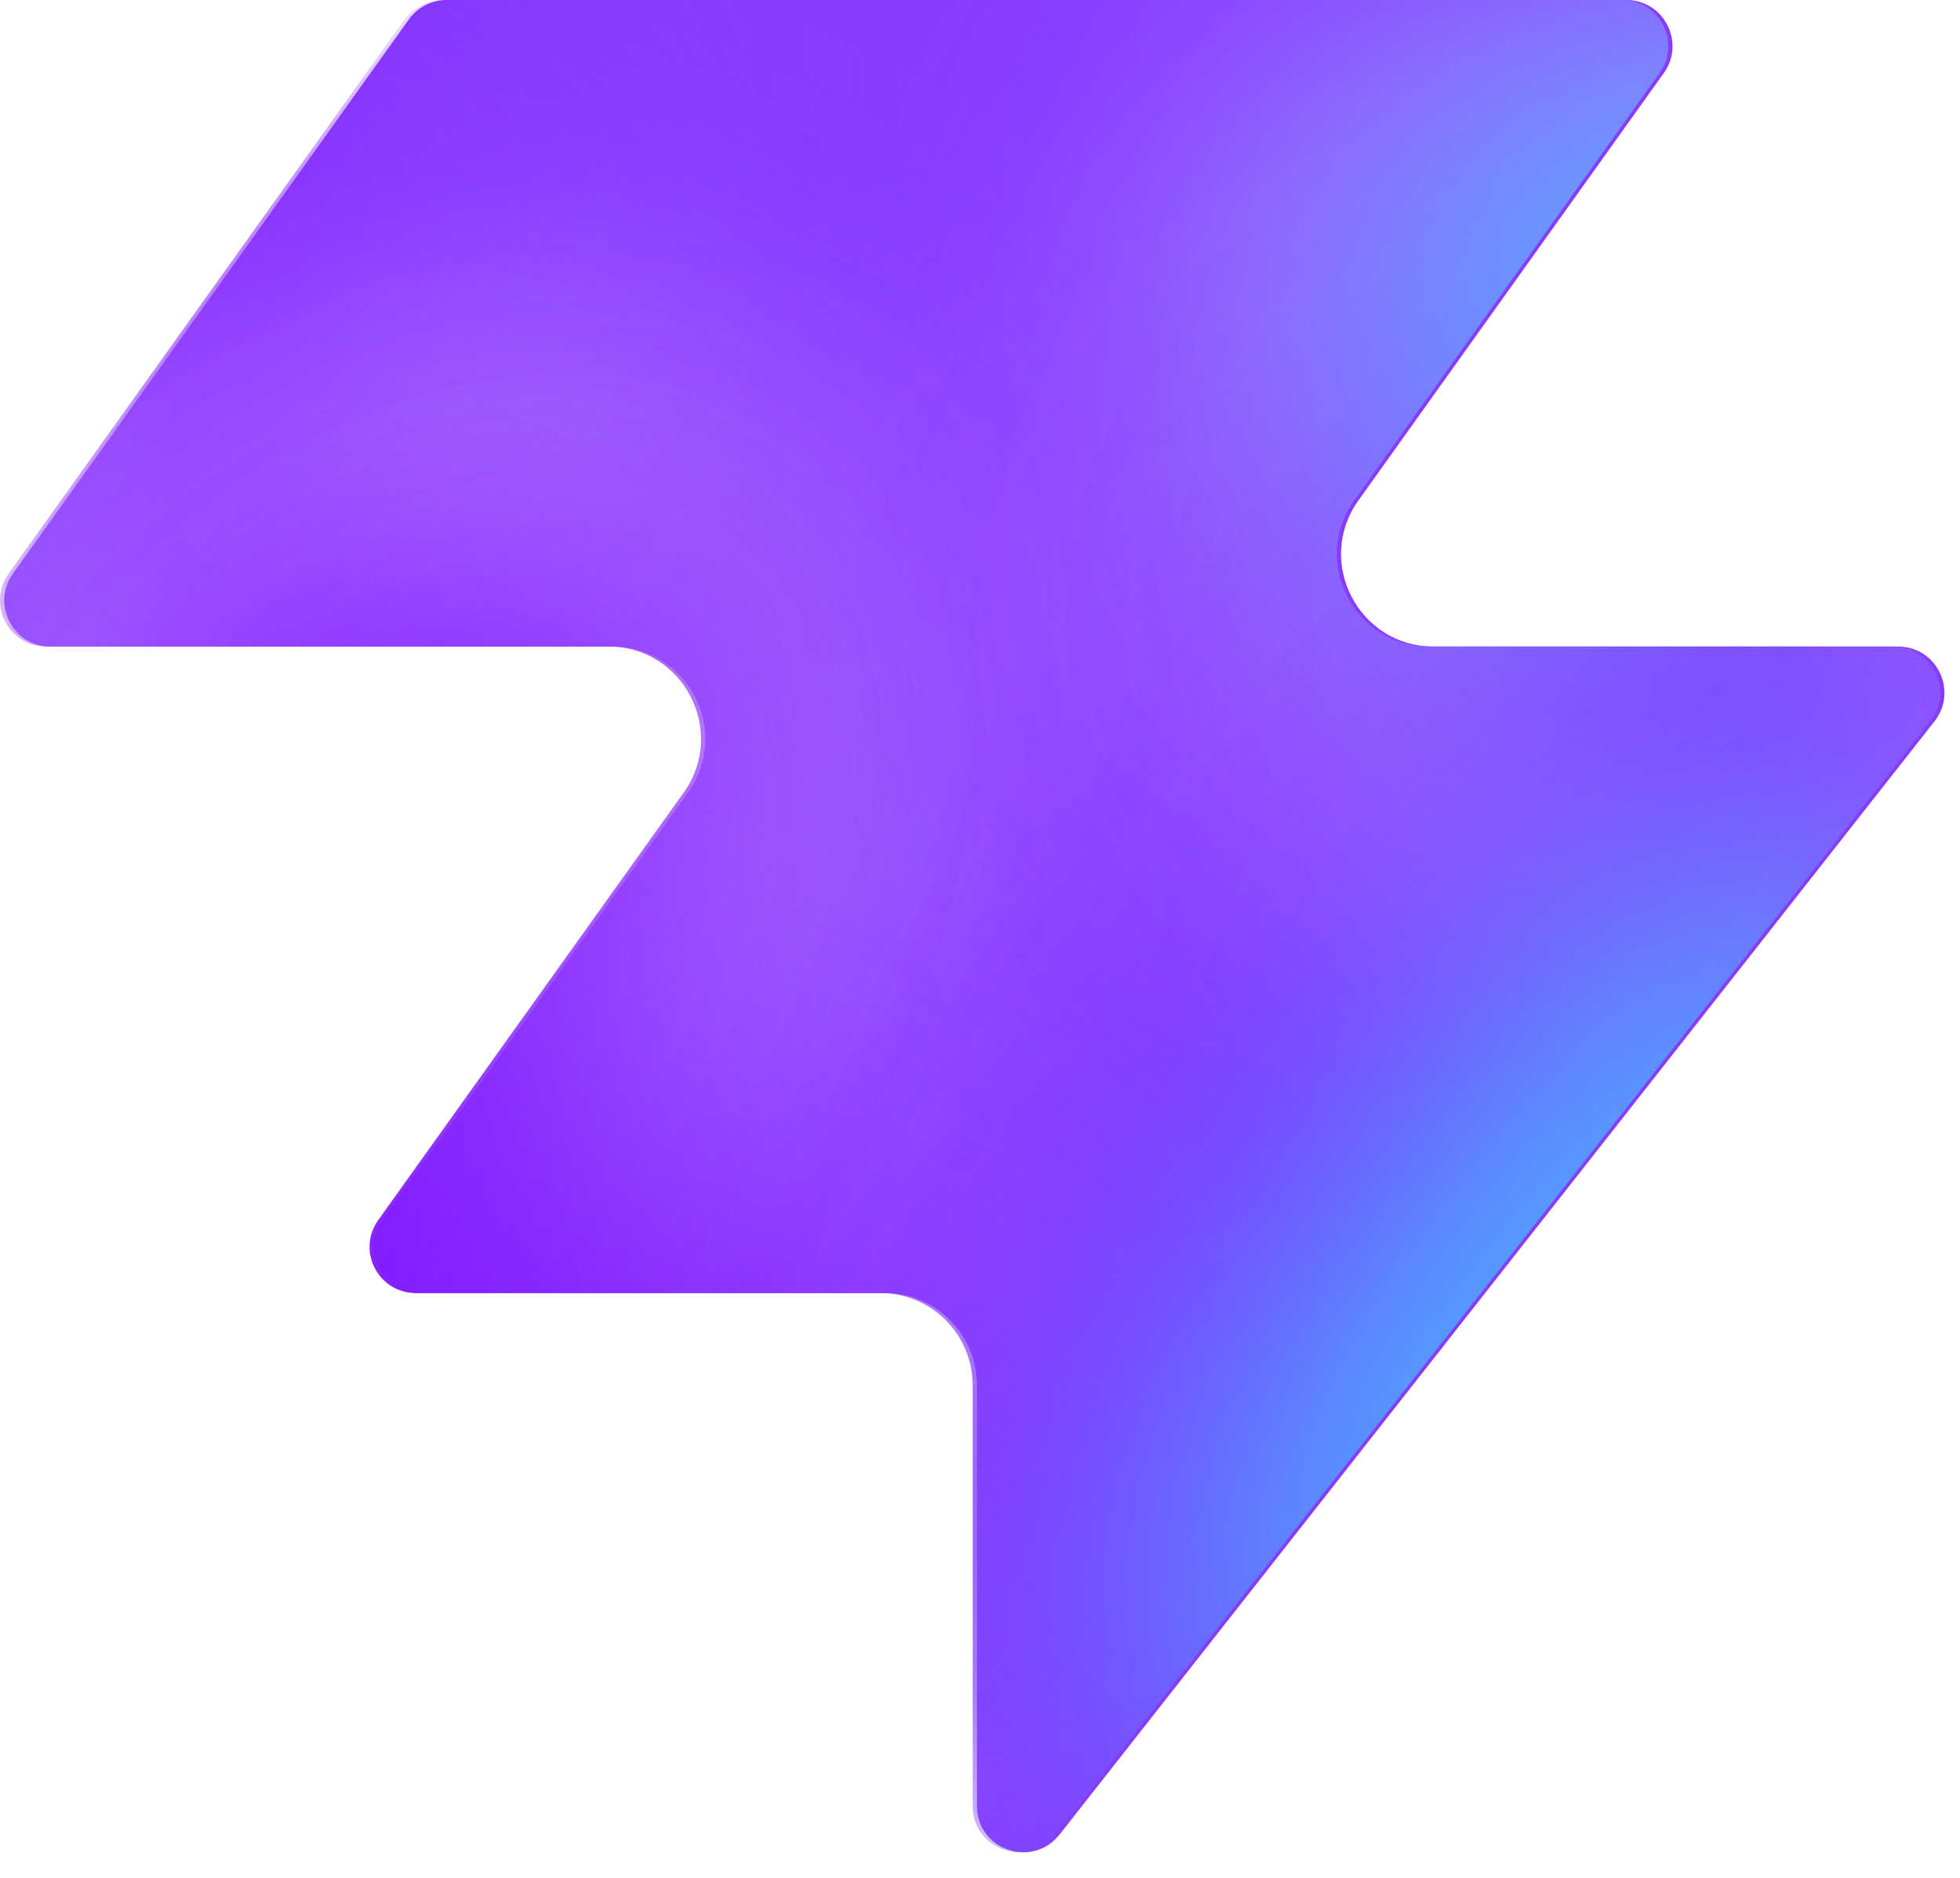
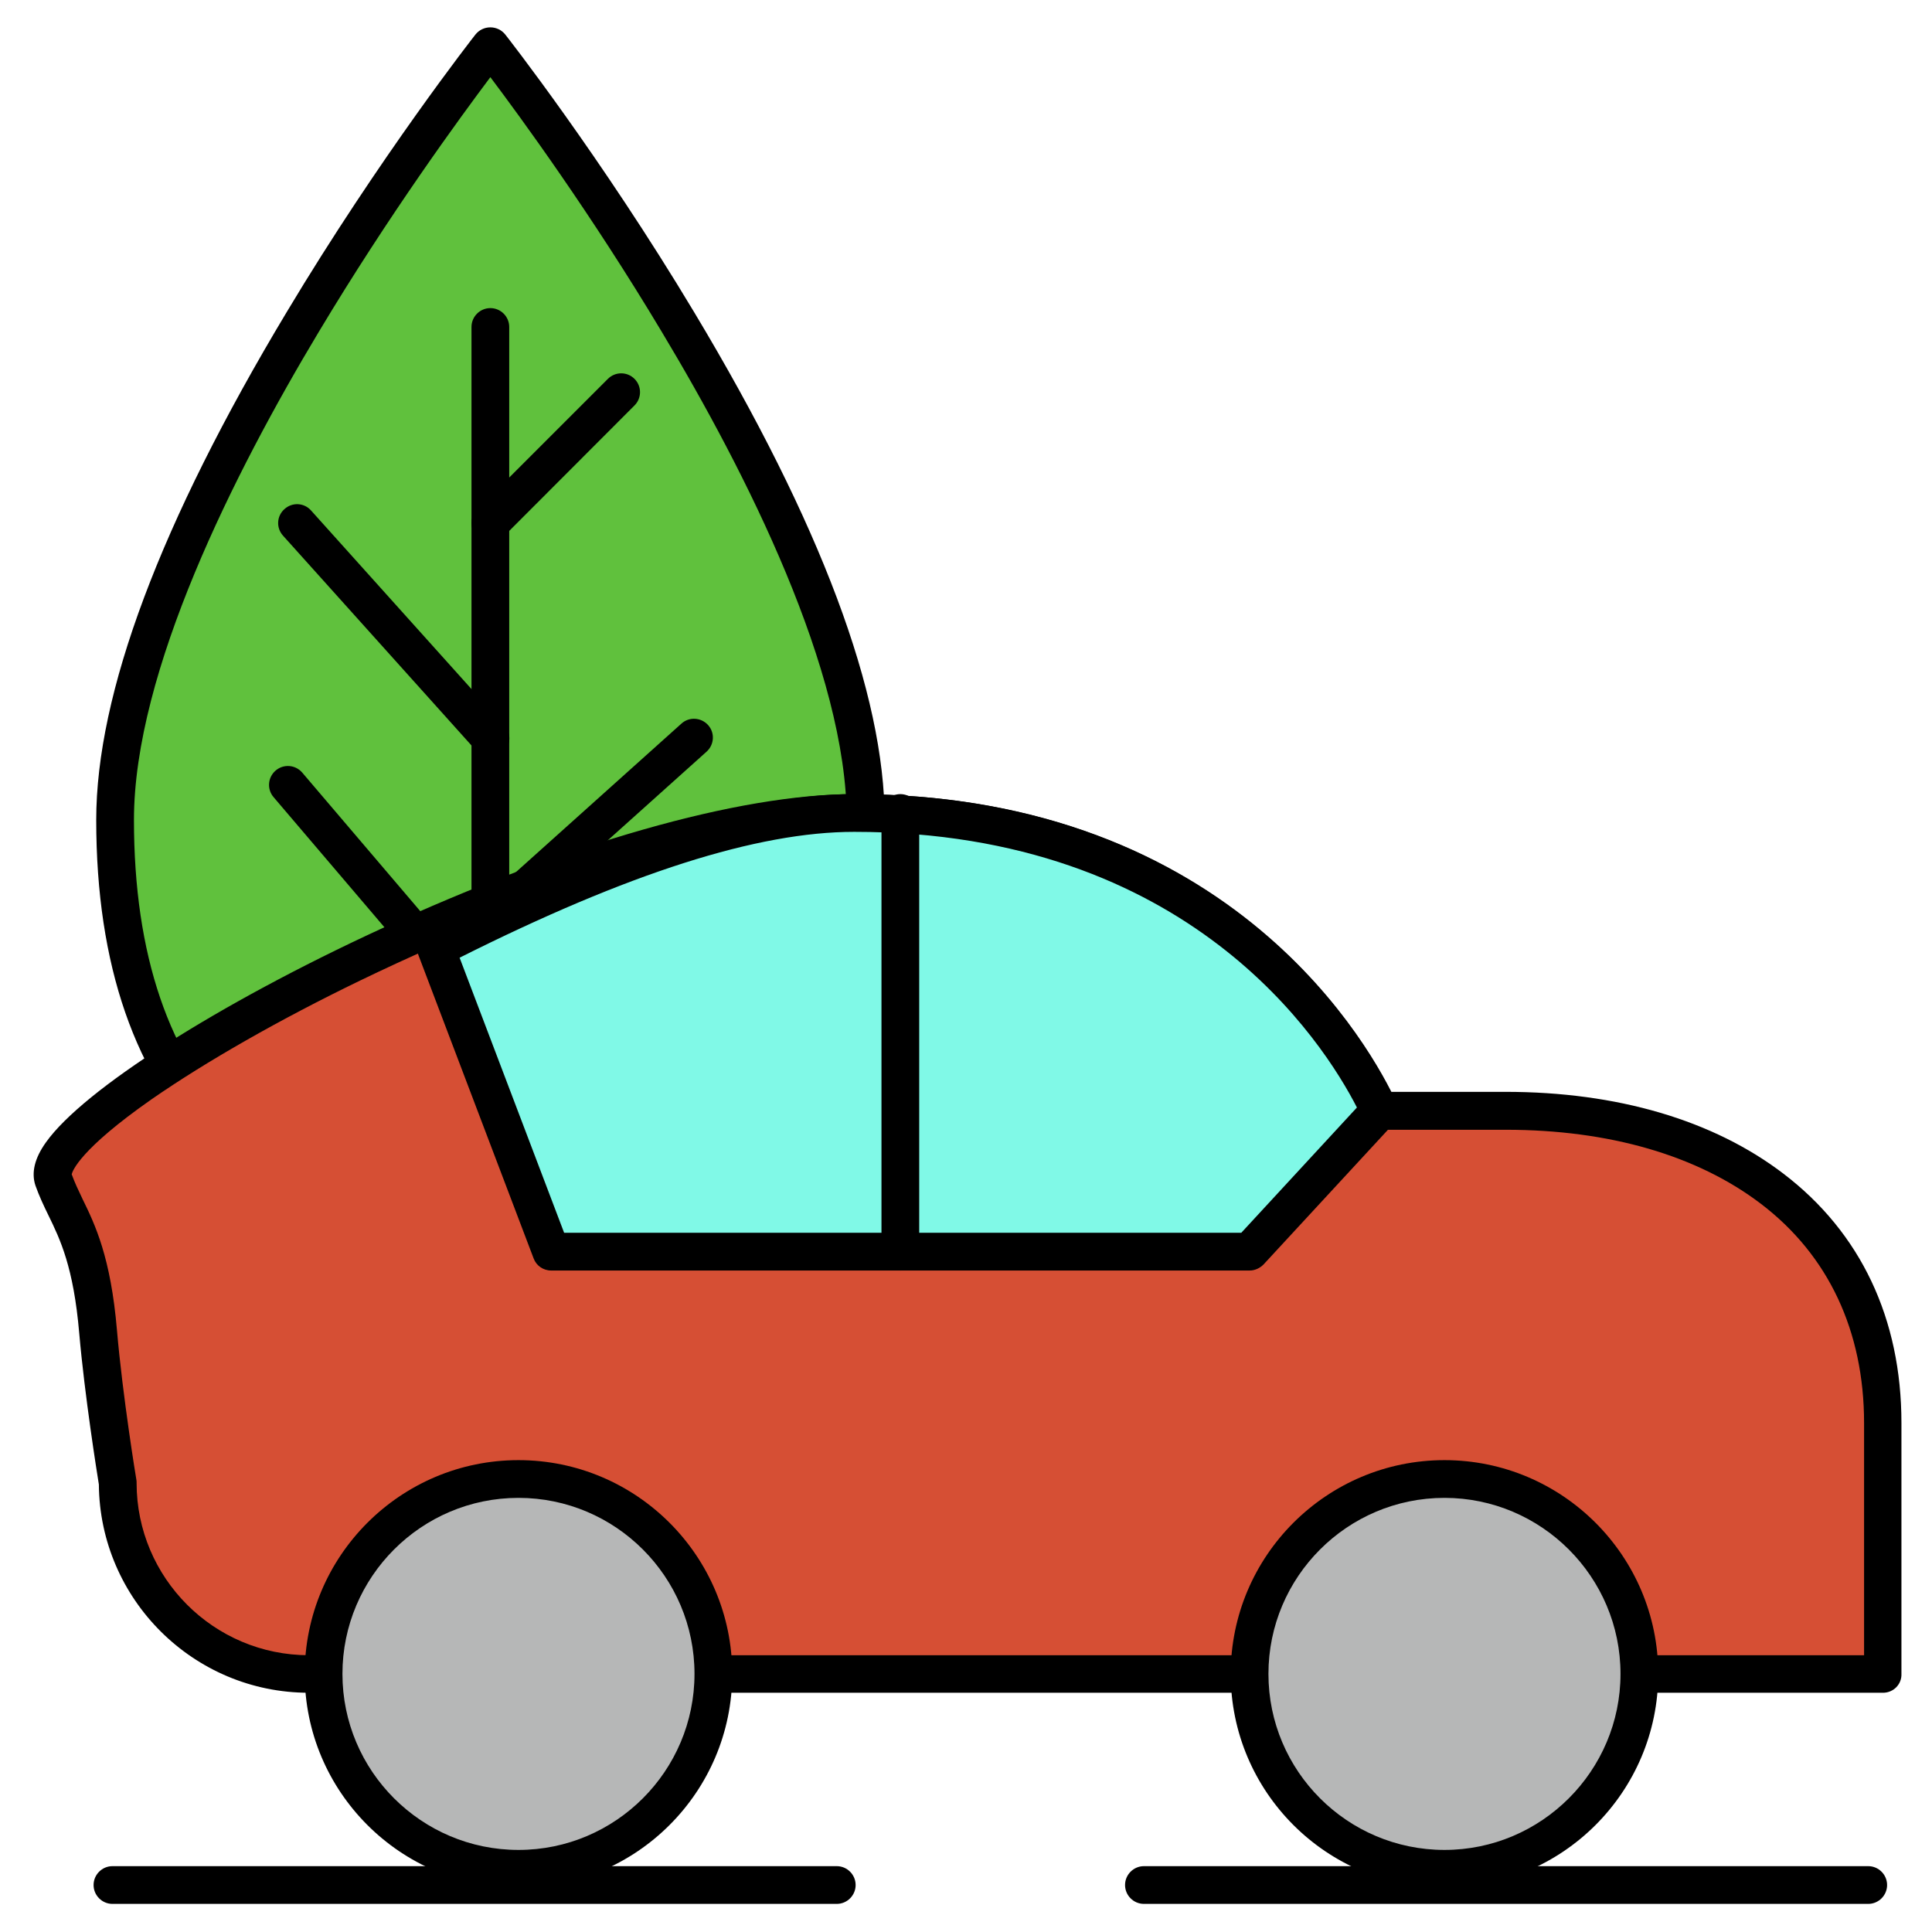
- <svg xmlns="http://www.w3.org/2000/svg" width="48" height="46" fill="none" viewBox="0 0 48 46">
-   <path fill="#863bff" d="M25.946 44.938c-.664.845-2.021.375-2.021-.698V33.937a2.26 2.26 0 0 0-2.262-2.262H10.287c-.92 0-1.456-1.04-.92-1.788l7.48-10.471c1.07-1.497 0-3.578-1.842-3.578H1.237c-.92 0-1.456-1.04-.92-1.788L10.013.474c.214-.297.556-.474.92-.474h28.894c.92 0 1.456 1.04.92 1.788l-7.48 10.471c-1.07 1.498 0 3.579 1.842 3.579h11.377c.943 0 1.473 1.088.89 1.83L25.947 44.94z" style="fill:#863bff;fill:color(display-p3 .525 .23 1);fill-opacity:1" />
-   <mask id="a" width="48" height="46" x="0" y="0" maskUnits="userSpaceOnUse" style="mask-type:alpha">
-     <path fill="#000" d="M25.842 44.938c-.664.844-2.021.375-2.021-.698V33.937a2.26 2.26 0 0 0-2.262-2.262H10.183c-.92 0-1.456-1.04-.92-1.788l7.48-10.471c1.07-1.498 0-3.579-1.842-3.579H1.133c-.92 0-1.456-1.04-.92-1.787L9.91.473c.214-.297.556-.474.92-.474h28.894c.92 0 1.456 1.04.92 1.788l-7.48 10.471c-1.07 1.498 0 3.578 1.842 3.578h11.377c.943 0 1.473 1.088.89 1.832L25.843 44.94z" style="fill:#000;fill-opacity:1" />
-   </mask>
-   <g mask="url(#a)">
-     <g filter="url(#b)">
-       <ellipse cx="5.508" cy="14.704" fill="#ede6ff" rx="5.508" ry="14.704" style="fill:#ede6ff;fill:color(display-p3 .927 .903 1);fill-opacity:1" transform="matrix(.00324 1 1 -.00324 -4.47 31.516)" />
-     </g>
-     <g filter="url(#c)">
-       <ellipse cx="10.399" cy="29.851" fill="#ede6ff" rx="10.399" ry="29.851" style="fill:#ede6ff;fill:color(display-p3 .927 .903 1);fill-opacity:1" transform="matrix(.00324 1 1 -.00324 -39.328 7.883)" />
-     </g>
-     <g filter="url(#d)">
-       <ellipse cx="5.508" cy="30.487" fill="#7e14ff" rx="5.508" ry="30.487" style="fill:#7e14ff;fill:color(display-p3 .492 .077 1);fill-opacity:1" transform="rotate(89.814 -25.913 -14.639)scale(1 -1)" />
-     </g>
-     <g filter="url(#e)">
-       <ellipse cx="5.508" cy="30.599" fill="#7e14ff" rx="5.508" ry="30.599" style="fill:#7e14ff;fill:color(display-p3 .492 .077 1);fill-opacity:1" transform="rotate(89.814 -32.644 -3.334)scale(1 -1)" />
-     </g>
-     <g filter="url(#f)">
-       <ellipse cx="5.508" cy="30.599" fill="#7e14ff" rx="5.508" ry="30.599" style="fill:#7e14ff;fill:color(display-p3 .492 .077 1);fill-opacity:1" transform="matrix(.00324 1 1 -.00324 -34.34 30.47)" />
-     </g>
-     <g filter="url(#g)">
-       <ellipse cx="14.072" cy="22.078" fill="#ede6ff" rx="14.072" ry="22.078" style="fill:#ede6ff;fill:color(display-p3 .927 .903 1);fill-opacity:1" transform="rotate(93.35 24.506 48.493)scale(-1 1)" />
-     </g>
-     <g filter="url(#h)">
-       <ellipse cx="3.47" cy="21.501" fill="#7e14ff" rx="3.47" ry="21.501" style="fill:#7e14ff;fill:color(display-p3 .492 .077 1);fill-opacity:1" transform="rotate(89.009 28.708 47.59)scale(-1 1)" />
-     </g>
-     <g filter="url(#i)">
-       <ellipse cx="3.47" cy="21.501" fill="#7e14ff" rx="3.47" ry="21.501" style="fill:#7e14ff;fill:color(display-p3 .492 .077 1);fill-opacity:1" transform="rotate(89.009 28.708 47.59)scale(-1 1)" />
-     </g>
-     <g filter="url(#j)">
-       <ellipse cx=".387" cy="8.972" fill="#7e14ff" rx="4.407" ry="29.108" style="fill:#7e14ff;fill:color(display-p3 .492 .077 1);fill-opacity:1" transform="rotate(39.51 .387 8.972)" />
-     </g>
-     <g filter="url(#k)">
-       <ellipse cx="47.523" cy="-6.092" fill="#7e14ff" rx="4.407" ry="29.108" style="fill:#7e14ff;fill:color(display-p3 .492 .077 1);fill-opacity:1" transform="rotate(37.892 47.523 -6.092)" />
-     </g>
-     <g filter="url(#l)">
-       <ellipse cx="41.412" cy="6.333" fill="#47bfff" rx="5.971" ry="9.665" style="fill:#47bfff;fill:color(display-p3 .28 .748 1);fill-opacity:1" transform="rotate(37.892 41.412 6.333)" />
-     </g>
-     <g filter="url(#m)">
-       <ellipse cx="-1.879" cy="38.332" fill="#7e14ff" rx="4.407" ry="29.108" style="fill:#7e14ff;fill:color(display-p3 .492 .077 1);fill-opacity:1" transform="rotate(37.892 -1.88 38.332)" />
-     </g>
-     <g filter="url(#n)">
-       <ellipse cx="-1.879" cy="38.332" fill="#7e14ff" rx="4.407" ry="29.108" style="fill:#7e14ff;fill:color(display-p3 .492 .077 1);fill-opacity:1" transform="rotate(37.892 -1.88 38.332)" />
-     </g>
-     <g filter="url(#o)">
-       <ellipse cx="35.651" cy="29.907" fill="#7e14ff" rx="4.407" ry="29.108" style="fill:#7e14ff;fill:color(display-p3 .492 .077 1);fill-opacity:1" transform="rotate(37.892 35.651 29.907)" />
-     </g>
-     <g filter="url(#p)">
-       <ellipse cx="38.418" cy="32.4" fill="#47bfff" rx="5.971" ry="15.297" style="fill:#47bfff;fill:color(display-p3 .28 .748 1);fill-opacity:1" transform="rotate(37.892 38.418 32.4)" />
-     </g>
-   </g>
-   <defs>
-     <filter id="b" width="60.045" height="41.654" x="-19.77" y="16.149" color-interpolation-filters="sRGB" filterUnits="userSpaceOnUse">
-       <feFlood flood-opacity="0" result="BackgroundImageFix" />
-       <feBlend in="SourceGraphic" in2="BackgroundImageFix" result="shape" />
-       <feGaussianBlur result="effect1_foregroundBlur_2002_17158" stdDeviation="7.659" />
-     </filter>
-     <filter id="c" width="90.34" height="51.437" x="-54.613" y="-7.533" color-interpolation-filters="sRGB" filterUnits="userSpaceOnUse">
-       <feFlood flood-opacity="0" result="BackgroundImageFix" />
-       <feBlend in="SourceGraphic" in2="BackgroundImageFix" result="shape" />
-       <feGaussianBlur result="effect1_foregroundBlur_2002_17158" stdDeviation="7.659" />
-     </filter>
-     <filter id="d" width="79.355" height="29.4" x="-49.64" y="2.03" color-interpolation-filters="sRGB" filterUnits="userSpaceOnUse">
-       <feFlood flood-opacity="0" result="BackgroundImageFix" />
-       <feBlend in="SourceGraphic" in2="BackgroundImageFix" result="shape" />
-       <feGaussianBlur result="effect1_foregroundBlur_2002_17158" stdDeviation="4.596" />
-     </filter>
-     <filter id="e" width="79.579" height="29.4" x="-45.045" y="20.029" color-interpolation-filters="sRGB" filterUnits="userSpaceOnUse">
-       <feFlood flood-opacity="0" result="BackgroundImageFix" />
-       <feBlend in="SourceGraphic" in2="BackgroundImageFix" result="shape" />
-       <feGaussianBlur result="effect1_foregroundBlur_2002_17158" stdDeviation="4.596" />
-     </filter>
-     <filter id="f" width="79.579" height="29.4" x="-43.513" y="21.178" color-interpolation-filters="sRGB" filterUnits="userSpaceOnUse">
-       <feFlood flood-opacity="0" result="BackgroundImageFix" />
-       <feBlend in="SourceGraphic" in2="BackgroundImageFix" result="shape" />
-       <feGaussianBlur result="effect1_foregroundBlur_2002_17158" stdDeviation="4.596" />
-     </filter>
-     <filter id="g" width="74.749" height="58.852" x="15.756" y="-17.901" color-interpolation-filters="sRGB" filterUnits="userSpaceOnUse">
-       <feFlood flood-opacity="0" result="BackgroundImageFix" />
-       <feBlend in="SourceGraphic" in2="BackgroundImageFix" result="shape" />
-       <feGaussianBlur result="effect1_foregroundBlur_2002_17158" stdDeviation="7.659" />
-     </filter>
-     <filter id="h" width="61.377" height="25.362" x="23.548" y="2.284" color-interpolation-filters="sRGB" filterUnits="userSpaceOnUse">
-       <feFlood flood-opacity="0" result="BackgroundImageFix" />
-       <feBlend in="SourceGraphic" in2="BackgroundImageFix" result="shape" />
-       <feGaussianBlur result="effect1_foregroundBlur_2002_17158" stdDeviation="4.596" />
-     </filter>
-     <filter id="i" width="61.377" height="25.362" x="23.548" y="2.284" color-interpolation-filters="sRGB" filterUnits="userSpaceOnUse">
-       <feFlood flood-opacity="0" result="BackgroundImageFix" />
-       <feBlend in="SourceGraphic" in2="BackgroundImageFix" result="shape" />
-       <feGaussianBlur result="effect1_foregroundBlur_2002_17158" stdDeviation="4.596" />
-     </filter>
-     <filter id="j" width="56.045" height="63.649" x="-27.636" y="-22.853" color-interpolation-filters="sRGB" filterUnits="userSpaceOnUse">
-       <feFlood flood-opacity="0" result="BackgroundImageFix" />
-       <feBlend in="SourceGraphic" in2="BackgroundImageFix" result="shape" />
-       <feGaussianBlur result="effect1_foregroundBlur_2002_17158" stdDeviation="4.596" />
-     </filter>
-     <filter id="k" width="54.814" height="64.646" x="20.116" y="-38.415" color-interpolation-filters="sRGB" filterUnits="userSpaceOnUse">
-       <feFlood flood-opacity="0" result="BackgroundImageFix" />
-       <feBlend in="SourceGraphic" in2="BackgroundImageFix" result="shape" />
-       <feGaussianBlur result="effect1_foregroundBlur_2002_17158" stdDeviation="4.596" />
-     </filter>
-     <filter id="l" width="33.541" height="35.313" x="24.641" y="-11.323" color-interpolation-filters="sRGB" filterUnits="userSpaceOnUse">
-       <feFlood flood-opacity="0" result="BackgroundImageFix" />
-       <feBlend in="SourceGraphic" in2="BackgroundImageFix" result="shape" />
-       <feGaussianBlur result="effect1_foregroundBlur_2002_17158" stdDeviation="4.596" />
-     </filter>
-     <filter id="m" width="54.814" height="64.646" x="-29.286" y="6.009" color-interpolation-filters="sRGB" filterUnits="userSpaceOnUse">
-       <feFlood flood-opacity="0" result="BackgroundImageFix" />
-       <feBlend in="SourceGraphic" in2="BackgroundImageFix" result="shape" />
-       <feGaussianBlur result="effect1_foregroundBlur_2002_17158" stdDeviation="4.596" />
-     </filter>
-     <filter id="n" width="54.814" height="64.646" x="-29.286" y="6.009" color-interpolation-filters="sRGB" filterUnits="userSpaceOnUse">
-       <feFlood flood-opacity="0" result="BackgroundImageFix" />
-       <feBlend in="SourceGraphic" in2="BackgroundImageFix" result="shape" />
-       <feGaussianBlur result="effect1_foregroundBlur_2002_17158" stdDeviation="4.596" />
-     </filter>
-     <filter id="o" width="54.814" height="64.646" x="8.244" y="-2.416" color-interpolation-filters="sRGB" filterUnits="userSpaceOnUse">
-       <feFlood flood-opacity="0" result="BackgroundImageFix" />
-       <feBlend in="SourceGraphic" in2="BackgroundImageFix" result="shape" />
-       <feGaussianBlur result="effect1_foregroundBlur_2002_17158" stdDeviation="4.596" />
-     </filter>
-     <filter id="p" width="39.409" height="43.623" x="18.713" y="10.588" color-interpolation-filters="sRGB" filterUnits="userSpaceOnUse">
-       <feFlood flood-opacity="0" result="BackgroundImageFix" />
-       <feBlend in="SourceGraphic" in2="BackgroundImageFix" result="shape" />
-       <feGaussianBlur result="effect1_foregroundBlur_2002_17158" stdDeviation="4.596" />
-     </filter>
-   </defs>
+ <svg xmlns="http://www.w3.org/2000/svg" width="800px" height="800px" viewBox="0 0 1024 1024" class="icon" version="1.1">
+   <path d="M458.9 434.6c0 157-89.1 221.3-199 221.3s-199-64.3-199-221.3 199-410.2 199-410.2 199 253.2 199 410.2z" fill="#60C13D" />
+   <path d="M259.9 665.9c-60.6 0-111.7-18.9-147.7-54.7C71.6 570.9 51 511.5 51 434.6c0-66.9 33.9-157.5 100.9-269.1C201.3 83 251.5 18.9 252 18.3c1.9-2.4 4.8-3.8 7.9-3.8s6 1.4 7.9 3.8c0.5 0.6 50.7 64.7 100.2 147.3 67 111.6 100.9 202.2 100.9 269.1 0 76.9-20.6 136.3-61.2 176.6-36.2 35.7-87.2 54.6-147.8 54.6z m0-625c-15.9 21.2-53.7 72.8-91 135.1C124.2 250.5 71 355.9 71 434.6c0 71.4 18.6 126 55.3 162.4 32.2 32 78.5 48.9 133.6 48.9S361.3 629 393.5 597c36.7-36.4 55.3-91 55.3-162.4 0-78.8-53.3-184.2-98.1-258.8-37.2-62.2-74.9-113.8-90.8-134.9z" fill="" />
+   <path d="M259.9 771.1c-5.5 0-10-4.5-10-10V173.3c0-5.5 4.5-10 10-10s10 4.5 10 10v587.8c0 5.6-4.5 10-10 10z" fill="" />
+   <path d="M259.9 401.3c-2.7 0-5.5-1.1-7.4-3.3L150 283.9c-3.7-4.1-3.4-10.4 0.8-14.1 4.1-3.7 10.4-3.4 14.1 0.8l102.5 114.1c3.7 4.1 3.4 10.4-0.8 14.1-1.9 1.6-4.3 2.5-6.7 2.5zM231.4 518.5c-2.8 0-5.6-1.2-7.6-3.5L145 422.5c-3.6-4.2-3.1-10.5 1.1-14.1 4.2-3.6 10.5-3.1 14.1 1.1L239 502c3.6 4.2 3.1 10.5-1.1 14.1-1.9 1.6-4.2 2.4-6.5 2.4zM259.9 287.2c-2.6 0-5.1-1-7.1-2.9-3.9-3.9-3.9-10.2 0-14.1l69.4-69.4c3.9-3.9 10.2-3.9 14.1 0s3.9 10.2 0 14.1L267 284.3c-2 1.9-4.6 2.9-7.1 2.9zM266.6 491.7c-2.7 0-5.5-1.1-7.4-3.3-3.7-4.1-3.3-10.4 0.8-14.1l101.2-90.8c4.1-3.7 10.4-3.3 14.1 0.8 3.7 4.1 3.3 10.4-0.8 14.1l-101.2 90.8c-1.9 1.7-4.3 2.5-6.7 2.5z" fill="" />
+   <path d="M798.1 588.8h-67c-8.6-18.7-77.5-157.9-278.4-157.8-149.3 0-437.2 156.9-424.3 194.2 6.6 19.2 19.4 30.3 23.7 80.7 3.1 35.8 10.4 80.1 10.4 80.1 0 55.9 45.3 101.3 101.3 101.3H998v-133c0-110.5-89.5-165.5-199.9-165.5z" fill="#D64F34" />
+   <path d="M998 897.2H163.7c-61.1 0-110.8-49.5-111.3-110.4-1-6.2-7.5-46.9-10.4-80.1-3-35.1-10.1-49.8-16.4-62.7-2.5-5.1-4.8-10-6.8-15.6-2.3-6.8-0.5-14.5 5.6-23 19.8-27.8 91-73.2 177.3-113 98.4-45.4 189.8-71.5 250.8-71.5h0.2c189.9 0 265.8 121 284.5 157.8h60.7c59.2 0 110.2 15 147.4 43.4 40.9 31.2 62.5 76.8 62.5 132.1v133c0.2 5.5-4.2 10-9.8 10zM38 622.4c1.6 4.4 3.5 8.4 5.7 13 6.7 13.7 15 30.9 18.3 69.7 3 35 10.2 78.9 10.3 79.3 0.1 0.5 0.1 1.1 0.1 1.6 0 50.3 40.9 91.3 91.3 91.3H988v-123c0-48.8-18.9-89-54.6-116.2-33.7-25.7-80.5-39.3-135.3-39.3h-67c-3.9 0-7.4-2.3-9.1-5.8-11.7-25.4-79.8-152-269.2-152h-0.2c-62.1 0-159.9 29.5-261.7 78.7-42.6 20.6-81.8 43-110.5 62.9-38.2 26.7-42 38.1-42.4 39.8z m0 0.2z" fill="" />
+   <path d="M452.7 430.9c-63.5 0-143 31.8-221.6 71.8l61 160.6h370.2l68.9-74.6c-8.7-18.6-77.5-157.9-278.5-157.8z" fill="#80F9E7" />
+   <path d="M662.3 673.4H292.1c-4.2 0-7.9-2.6-9.3-6.5l-61-160.6c-1.8-4.8 0.3-10.1 4.8-12.5 97.6-49.7 169.5-72.9 226.2-72.9h0.2c201.6 0 274.7 136.3 287.3 163.7 1.7 3.7 1 8-1.7 11l-68.9 74.6c-2 2-4.6 3.2-7.4 3.2z m-363.3-20h358.9l61.3-66.4c-17.9-34.9-88.8-146.1-266.3-146.1h-0.2c-51.2 0-119.6 21.8-209.1 66.7L299 653.4z m153.7-222.5z" fill="" />
+   <path d="M477.2 430.9v232.5" fill="#80F9E7" />
+   <path d="M477.2 673.4c-5.5 0-10-4.5-10-10V430.9c0-5.5 4.5-10 10-10s10 4.5 10 10v232.5c0 5.5-4.5 10-10 10z" fill="" />
+   <path d="M274.8 887.2m-103.3 0a103.3 103.3 0 1 0 206.6 0 103.3 103.3 0 1 0-206.6 0Z" fill="#B6B7B7" />
+   <path d="M274.8 1000.5c-62.5 0-113.3-50.8-113.3-113.3s50.8-113.3 113.3-113.3 113.3 50.8 113.3 113.3-50.8 113.3-113.3 113.3z m0-206.6c-51.5 0-93.3 41.9-93.3 93.3 0 51.5 41.9 93.3 93.3 93.3 51.5 0 93.3-41.9 93.3-93.3s-41.8-93.3-93.3-93.3z" fill="" />
+   <path d="M765.6 887.2m-103.3 0a103.3 103.3 0 1 0 206.6 0 103.3 103.3 0 1 0-206.6 0Z" fill="#B6B7B7" />
+   <path d="M765.6 1000.5c-62.5 0-113.3-50.8-113.3-113.3s50.8-113.3 113.3-113.3 113.3 50.8 113.3 113.3-50.8 113.3-113.3 113.3z m0-206.6c-51.5 0-93.3 41.9-93.3 93.3 0 51.5 41.9 93.3 93.3 93.3s93.3-41.9 93.3-93.3-41.9-93.3-93.3-93.3z" fill="" />
+   <path d="M443.5 1009.1H59.6c-5.5 0-10-4.5-10-10s4.5-10 10-10h383.9c5.5 0 10 4.5 10 10s-4.5 10-10 10zM990.2 1009.1H606.3c-5.5 0-10-4.5-10-10s4.5-10 10-10h383.9c5.5 0 10 4.5 10 10s-4.5 10-10 10z" fill="" />
</svg>
